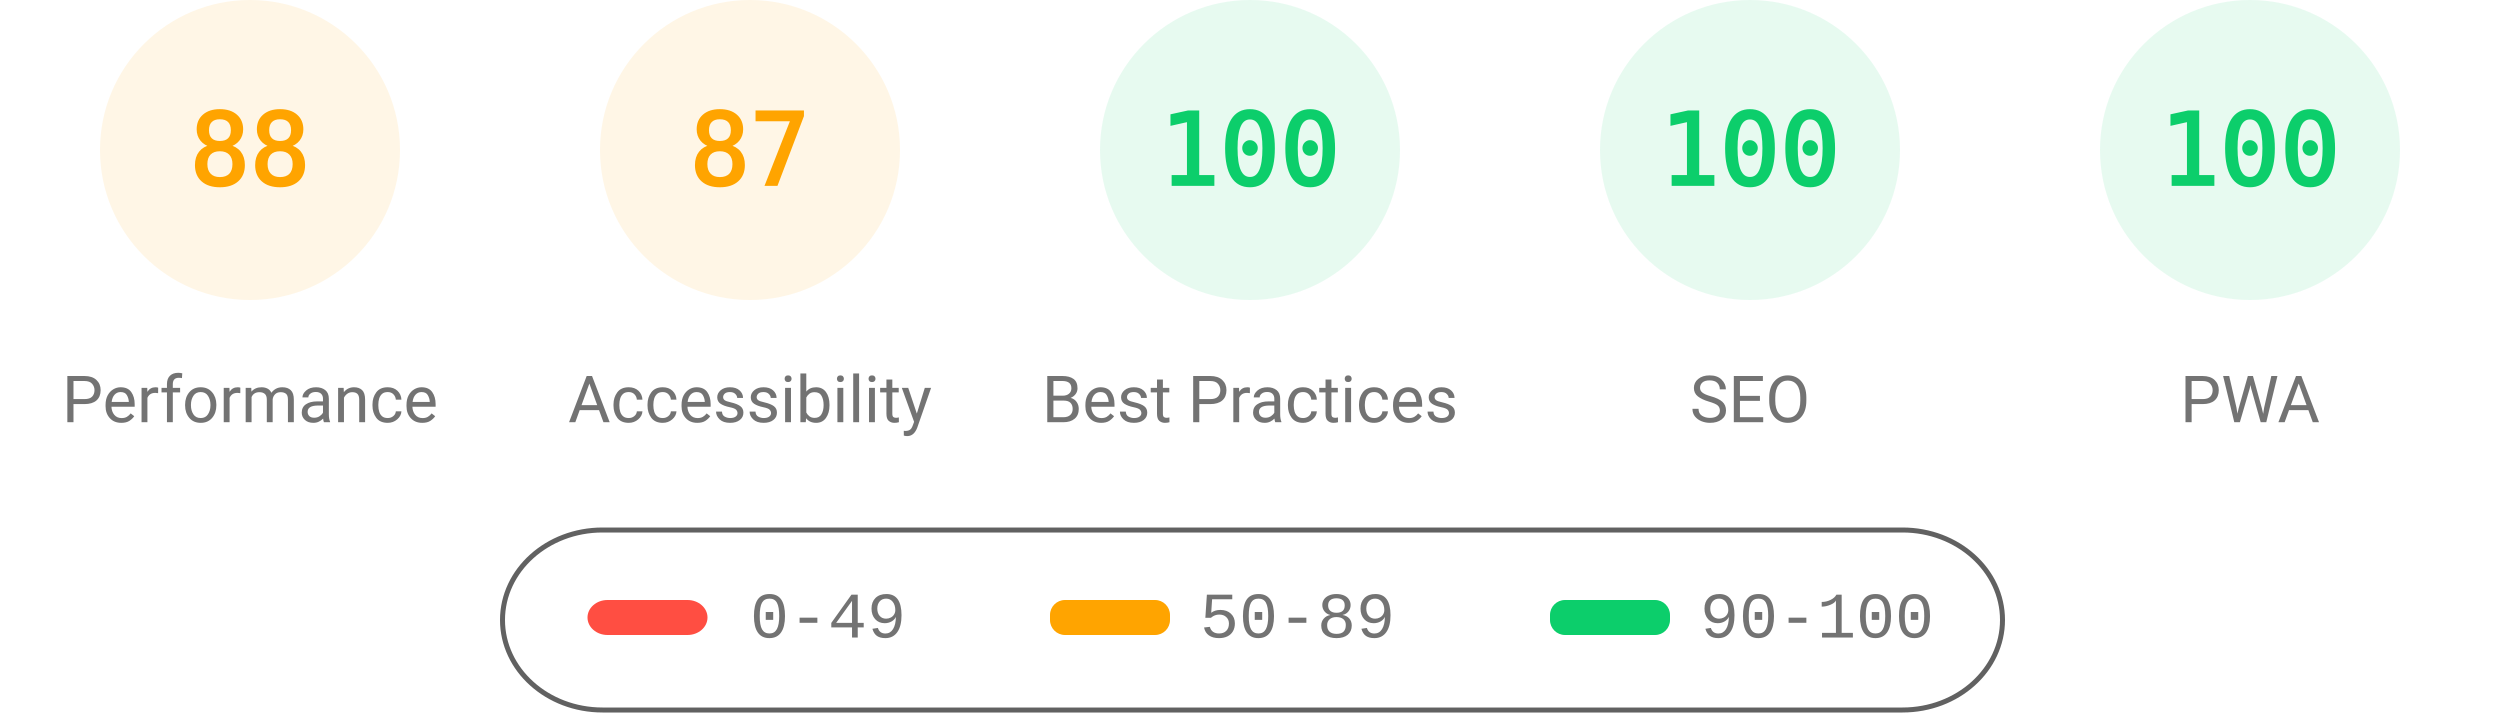
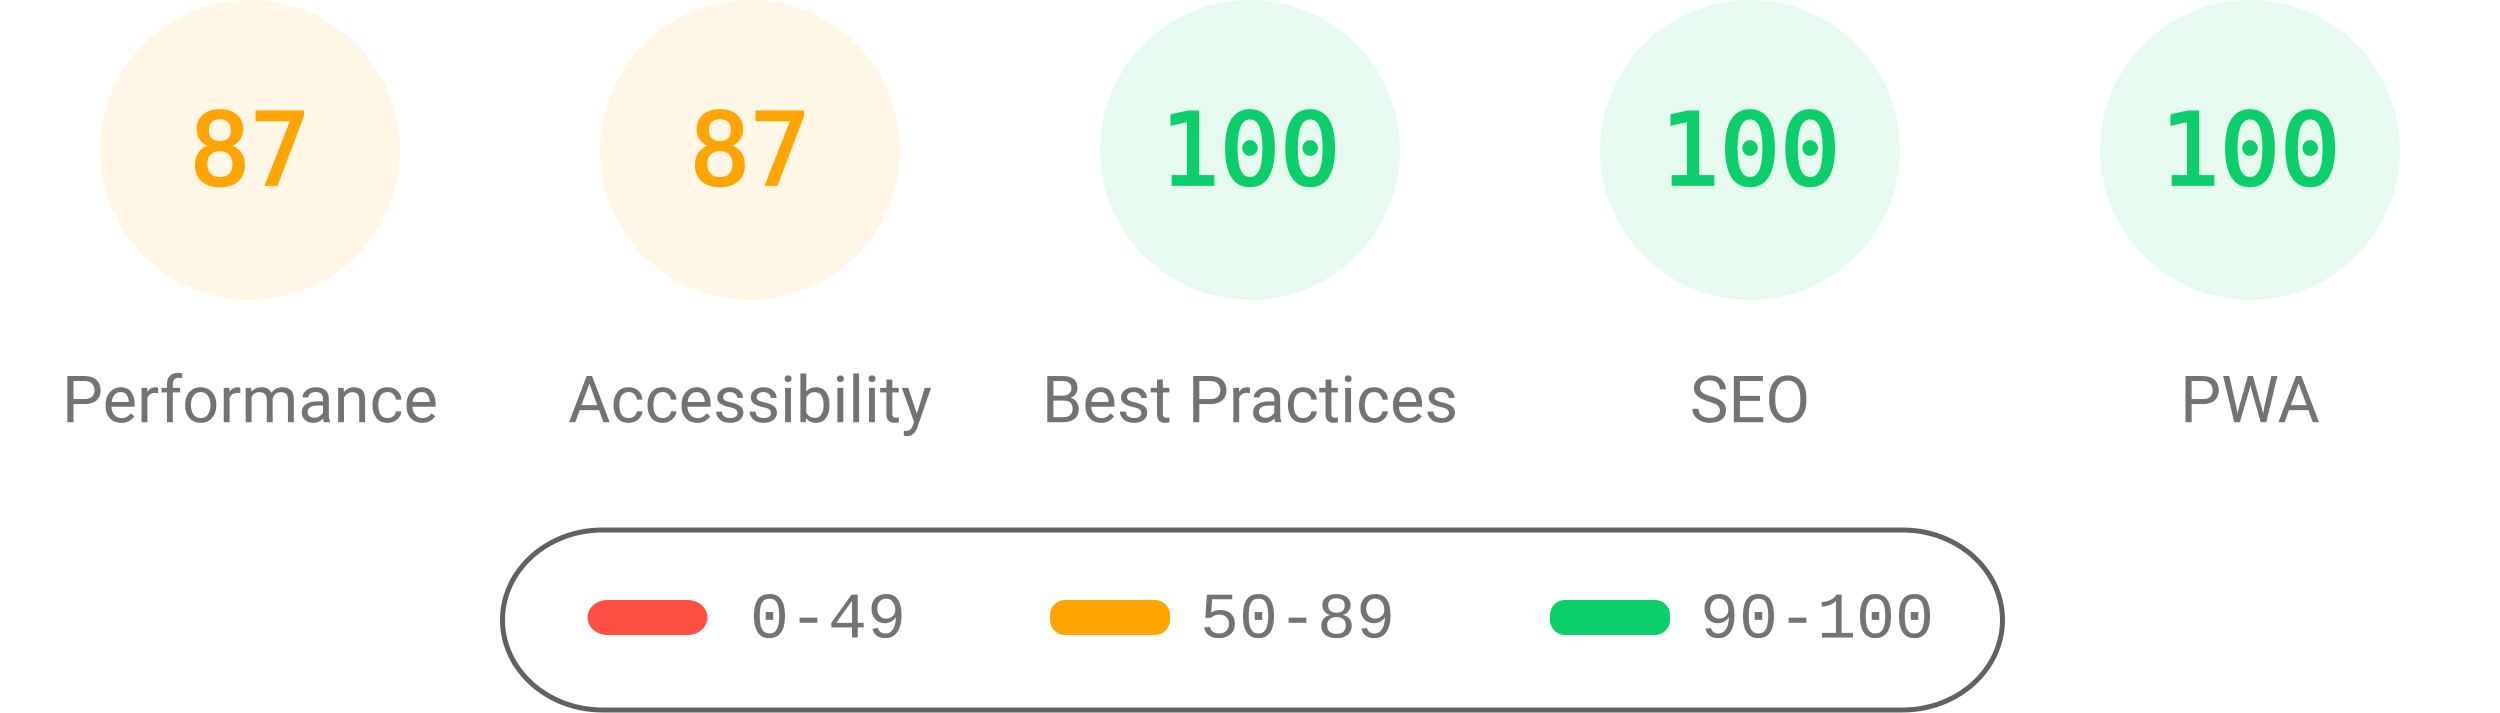
<svg xmlns="http://www.w3.org/2000/svg" fill="none" width="1000" height="285">
  <style>.gauge-base{opacity:.1}.gauge-arc{fill:none;animation-delay:250ms;stroke-linecap:round;transform:rotate(-90deg);transform-origin:100px 60px;animation:load-gauge 1s ease forwards}.guage-text{font-size:40px;font-family:monospace;text-align:center}.guage-red{color:#ff4e42;fill:#ff4e42;stroke:#ff4e42}.guage-orange{color:#ffa400;fill:#ffa400;stroke:#ffa400}.guage-green{color:#0cce6b;fill:#0cce6b;stroke:#0cce6b}.guage-undefined{color:#5c5c5c;fill:#5c5c5c;stroke:#5c5c5c}.guage-title{color:#737373;fill:#737373;stroke:none;font-size:26px;line-height:26px;font-family:Roboto,Halvetica,Arial,sans-serif}@keyframes load-gauge{from{stroke-dasharray:0 352.858}}</style>
  <svg class="guage-div guage-perf guage-orange" viewBox="0 0 200 200" width="200" height="200">
    <circle class="gauge-base" r="56" cx="100" cy="60" stroke-width="8" />
-     <circle class="gauge-arc guage-arc-1" r="56" cx="100" cy="60" stroke-width="8" style="stroke-dasharray:309.635,351.858" />
-     <text class="guage-text" x="100" y="60" alignment-baseline="central" dominant-baseline="central" text-anchor="middle">88</text>
+     <circle class="gauge-arc guage-arc-1" r="56" cx="100" cy="60" stroke-width="8" style="stroke-dasharray:306.116,351.858" />
+     <text class="guage-text" x="100" y="60" alignment-baseline="central" dominant-baseline="central" text-anchor="middle">87</text>
    <text class="guage-title" x="100" y="160" alignment-baseline="central" dominant-baseline="central" text-anchor="middle">Performance</text>
  </svg>
  <svg class="guage-div guage-acc guage-orange" viewBox="0 0 200 200" width="200" height="200" x="200">
    <circle class="gauge-base" r="56" cx="100" cy="60" stroke-width="8" />
    <circle class="gauge-arc guage-arc-2" r="56" cx="100" cy="60" stroke-width="8" style="stroke-dasharray:306.116,351.858" />
    <text class="guage-text" x="100" y="60" alignment-baseline="central" dominant-baseline="central" text-anchor="middle">87</text>
    <text class="guage-title" x="100" y="160" alignment-baseline="central" dominant-baseline="central" text-anchor="middle">Accessibility</text>
  </svg>
  <svg class="guage-div guage-best guage-green" viewBox="0 0 200 200" width="200" height="200" x="400">
    <circle class="gauge-base" r="56" cx="100" cy="60" stroke-width="8" />
    <circle class="gauge-arc guage-arc-3" r="56" cx="100" cy="60" stroke-width="8" style="stroke-dasharray:351.858,351.858" />
    <text class="guage-text" x="100" y="60" alignment-baseline="central" dominant-baseline="central" text-anchor="middle">100</text>
    <text class="guage-title" x="100" y="160" alignment-baseline="central" dominant-baseline="central" text-anchor="middle">Best Practices</text>
  </svg>
  <svg class="guage-div guage-seo guage-green" viewBox="0 0 200 200" width="200" height="200" x="600">
    <circle class="gauge-base" r="56" cx="100" cy="60" stroke-width="8" />
    <circle class="gauge-arc guage-arc-4" r="56" cx="100" cy="60" stroke-width="8" style="stroke-dasharray:351.858,351.858" />
    <text class="guage-text" x="100" y="60" alignment-baseline="central" dominant-baseline="central" text-anchor="middle">100</text>
    <text class="guage-title" x="100" y="160" alignment-baseline="central" dominant-baseline="central" text-anchor="middle">SEO</text>
  </svg>
  <svg class="guage-div guage-pwa guage-green" viewBox="0 0 200 200" width="200" height="200" x="800">
    <circle class="gauge-base" r="56" cx="100" cy="60" stroke-width="8" />
    <circle class="gauge-arc guage-arc-4" r="56" cx="100" cy="60" stroke-width="8" style="stroke-dasharray:351.858,351.858" />
    <text class="guage-text" x="100" y="60" alignment-baseline="central" dominant-baseline="central" text-anchor="middle">100</text>
    <text class="guage-title" x="100" y="160" alignment-baseline="central" dominant-baseline="central" text-anchor="middle">PWA</text>
  </svg>
  <svg width="604" height="76" x="200" y="210">
    <path fill="none" id="canvas_background" d="M-1-1h604v80H-1z" />
    <rect fill-opacity="0" stroke="#616161" stroke-width="2" rx="40" id="svg_2" height="72" width="600" y="2" x="1" fill="#000" />
    <rect stroke="#000" rx="8" id="svg_3" height="14" width="48" y="30" x="35" stroke-opacity="null" stroke-width="0" fill="#ff4e42" />
    <rect stroke="#000" rx="6" id="svg_4" height="14" width="48" y="30" x="220" stroke-opacity="null" stroke-width="0" fill="#ffa400" />
    <rect stroke="#000" rx="6" id="svg_5" height="14" width="48" y="30" x="420" stroke-opacity="null" stroke-width="0" fill="#0cce6b" />
    <text xml:space="preserve" text-anchor="start" font-family="'Courier New', Courier, monospace" font-size="26" id="svg_6" y="45" x="100" stroke-opacity="null" stroke-width="0" stroke="#000" fill="#737373">0-49</text>
    <text xml:space="preserve" text-anchor="start" font-family="'Courier New', Courier, monospace" font-size="26" id="svg_7" y="45" x="280" stroke-opacity="null" stroke-width="0" stroke="#000" fill="#737373">50-89</text>
    <text xml:space="preserve" text-anchor="start" font-family="'Courier New', Courier, monospace" font-size="26" id="svg_8" y="45" x="480" stroke-opacity="null" stroke-width="0" stroke="#000" fill="#737373">90-100</text>
  </svg>
</svg>
